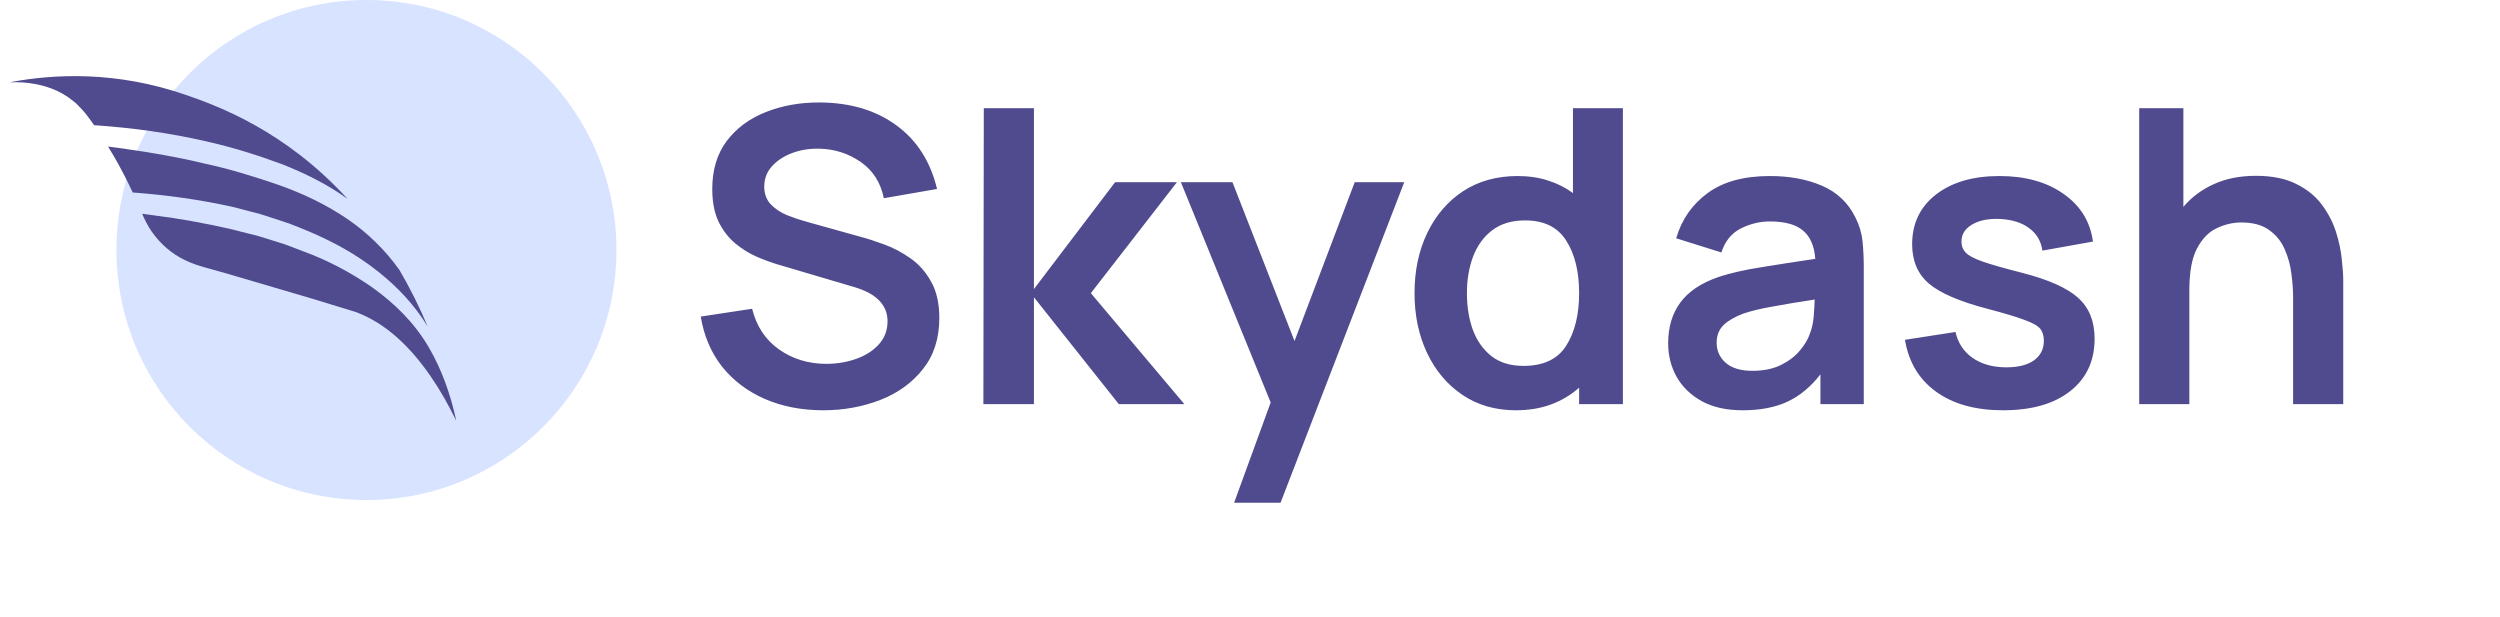
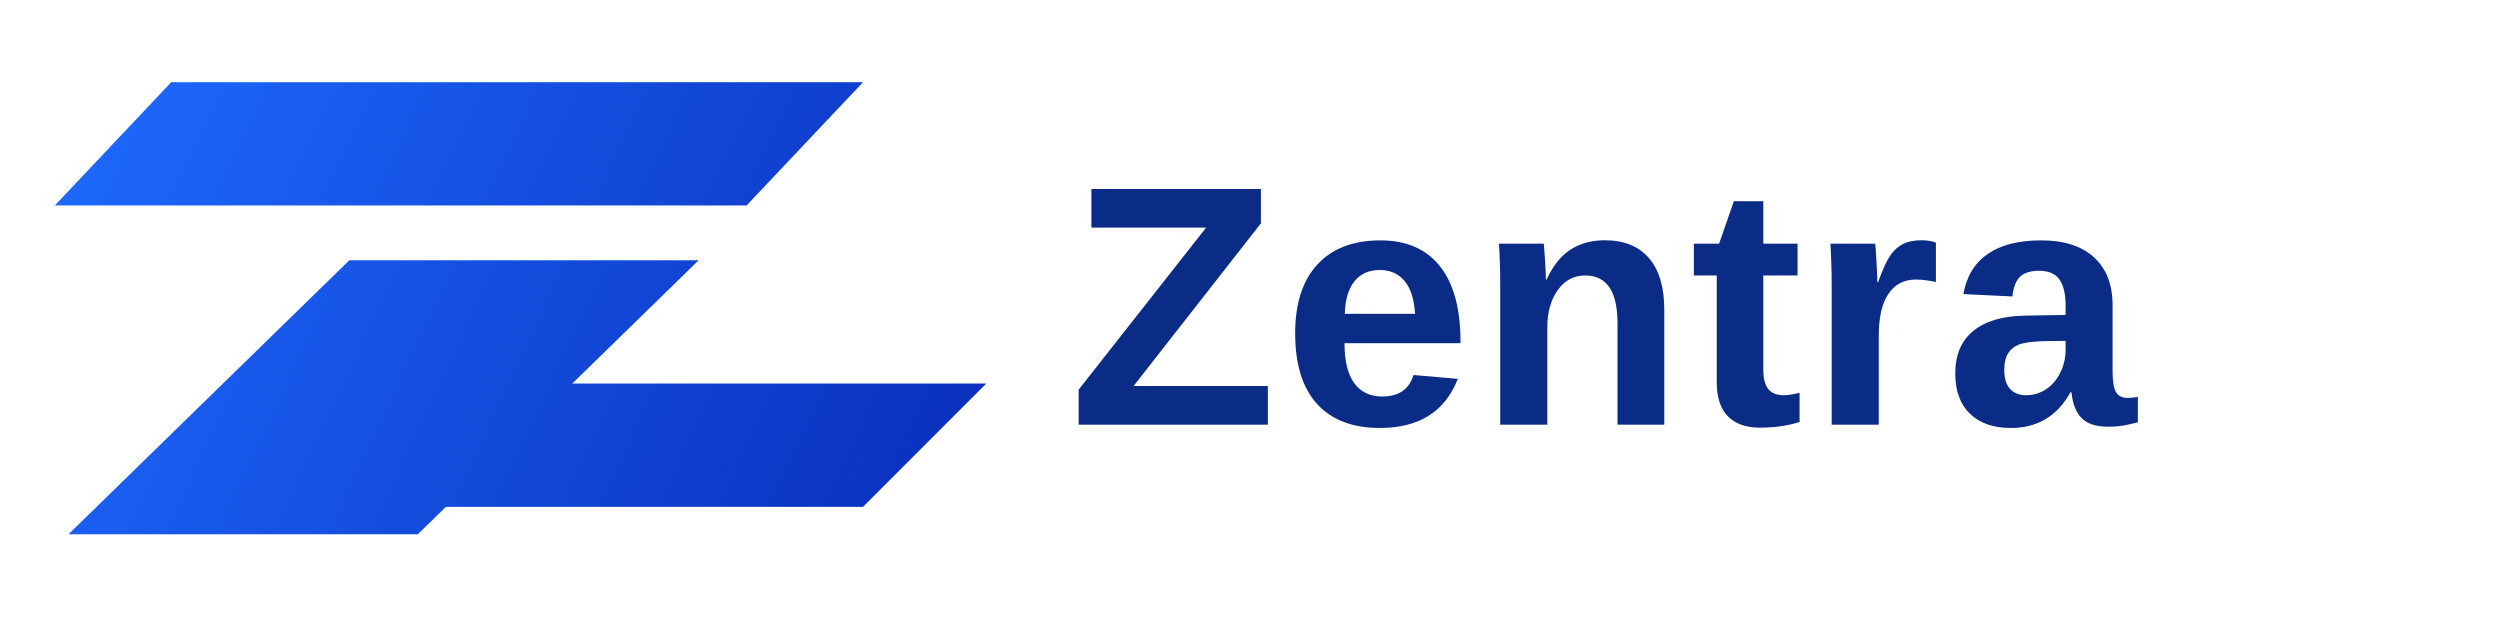
<svg xmlns="http://www.w3.org/2000/svg" width="365" height="90" viewBox="0 0 365 90" fill="none">
-   <path d="M120.19 59.9C123.15 59.9 125.92 59.4 128.5 58.4C131.08 57.4 133.16 55.9 134.74 53.9C136.34 51.9 137.14 49.41 137.14 46.43C137.14 44.29 136.74 42.52 135.94 41.12C135.16 39.7 134.15 38.56 132.91 37.7C131.69 36.84 130.42 36.17 129.1 35.69C127.8 35.21 126.62 34.83 125.56 34.55L117.82 32.39C116.86 32.13 115.9 31.81 114.94 31.43C113.98 31.03 113.18 30.5 112.54 29.84C111.9 29.16 111.58 28.29 111.58 27.23C111.58 26.11 111.95 25.13 112.69 24.29C113.45 23.45 114.44 22.8 115.66 22.34C116.9 21.88 118.24 21.67 119.68 21.71C121.9 21.77 123.9 22.42 125.68 23.66C127.46 24.9 128.58 26.66 129.04 28.94L136.81 27.59C135.85 23.59 133.88 20.5 130.9 18.32C127.92 16.12 124.21 15 119.77 14.96C116.85 14.94 114.19 15.41 111.79 16.37C109.41 17.31 107.51 18.72 106.09 20.6C104.69 22.48 103.99 24.81 103.99 27.59C103.99 29.49 104.3 31.09 104.92 32.39C105.56 33.67 106.37 34.72 107.35 35.54C108.35 36.36 109.4 37.01 110.5 37.49C111.62 37.97 112.66 38.35 113.62 38.63L124.78 41.93C127.98 42.89 129.58 44.55 129.58 46.91C129.58 48.23 129.15 49.36 128.29 50.3C127.45 51.22 126.35 51.92 124.99 52.4C123.63 52.88 122.18 53.12 120.64 53.12C118.04 53.12 115.74 52.42 113.74 51.02C111.76 49.62 110.45 47.64 109.81 45.08L102.31 46.22C102.77 49.04 103.81 51.48 105.43 53.54C107.07 55.58 109.15 57.15 111.67 58.25C114.21 59.35 117.05 59.9 120.19 59.9ZM143.574 59H150.954V43.4L163.344 59H172.914L159.264 42.8L171.834 26.6H162.804L150.954 42.2V15.8H143.634L143.574 59ZM180.179 73.4H186.959L205.019 26.6H197.789L188.999 49.79L179.939 26.6H172.409L185.519 58.76L180.179 73.4ZM221.311 59.9C223.231 59.9 224.961 59.61 226.501 59.03C228.041 58.45 229.391 57.64 230.551 56.6V59H236.941V15.8H229.651V28.19C228.571 27.39 227.361 26.78 226.021 26.36C224.681 25.92 223.201 25.7 221.581 25.7C218.521 25.7 215.861 26.44 213.601 27.92C211.361 29.4 209.621 31.43 208.381 34.01C207.141 36.59 206.521 39.52 206.521 42.8C206.521 46.04 207.131 48.95 208.351 51.53C209.571 54.11 211.291 56.15 213.511 57.65C215.731 59.15 218.331 59.9 221.311 59.9ZM222.421 53.42C220.541 53.42 218.991 52.95 217.771 52.01C216.551 51.05 215.641 49.77 215.041 48.17C214.461 46.57 214.171 44.78 214.171 42.8C214.171 40.84 214.471 39.06 215.071 37.46C215.691 35.84 216.621 34.56 217.861 33.62C219.121 32.66 220.721 32.18 222.661 32.18C225.421 32.18 227.421 33.16 228.661 35.12C229.921 37.08 230.551 39.64 230.551 42.8C230.551 45.94 229.921 48.5 228.661 50.48C227.421 52.44 225.341 53.42 222.421 53.42ZM254.412 59.9C256.992 59.9 259.182 59.48 260.982 58.64C262.802 57.78 264.402 56.45 265.782 54.65V59H272.112V39.11C272.112 37.71 272.052 36.42 271.932 35.24C271.812 34.04 271.462 32.87 270.882 31.73C269.822 29.59 268.192 28.05 265.992 27.11C263.812 26.17 261.282 25.7 258.402 25.7C254.602 25.7 251.572 26.53 249.312 28.19C247.052 29.85 245.522 32.05 244.722 34.79L251.322 36.86C251.862 35.2 252.812 34.03 254.172 33.35C255.532 32.67 256.942 32.33 258.402 32.33C260.602 32.33 262.222 32.78 263.262 33.68C264.302 34.56 264.892 35.93 265.032 37.79C262.192 38.21 259.552 38.62 257.112 39.02C254.692 39.4 252.632 39.87 250.932 40.43C248.372 41.31 246.502 42.56 245.322 44.18C244.142 45.78 243.552 47.76 243.552 50.12C243.552 51.9 243.962 53.53 244.782 55.01C245.622 56.49 246.852 57.68 248.472 58.58C250.092 59.46 252.072 59.9 254.412 59.9ZM255.852 54.14C254.152 54.14 252.852 53.75 251.952 52.97C251.072 52.19 250.632 51.21 250.632 50.03C250.632 48.97 250.972 48.11 251.652 47.45C252.352 46.79 253.322 46.23 254.562 45.77C255.702 45.39 257.072 45.06 258.672 44.78C260.272 44.48 262.362 44.13 264.942 43.73C264.922 44.49 264.872 45.34 264.792 46.28C264.712 47.2 264.522 48.03 264.222 48.77C263.982 49.51 263.512 50.3 262.812 51.14C262.132 51.98 261.212 52.69 260.052 53.27C258.892 53.85 257.492 54.14 255.852 54.14ZM292.433 59.9C296.613 59.9 299.883 58.97 302.243 57.11C304.623 55.25 305.813 52.69 305.813 49.43C305.813 46.91 305.013 44.93 303.413 43.49C301.833 42.05 299.103 40.83 295.223 39.83C292.703 39.19 290.803 38.65 289.523 38.21C288.263 37.77 287.423 37.33 287.003 36.89C286.583 36.45 286.373 35.92 286.373 35.3C286.373 34.22 286.893 33.38 287.933 32.78C288.973 32.16 290.343 31.89 292.043 31.97C293.803 32.07 295.213 32.52 296.273 33.32C297.353 34.12 297.993 35.21 298.193 36.59L305.573 35.27C305.173 32.35 303.743 30.03 301.283 28.31C298.823 26.57 295.703 25.7 291.923 25.7C288.063 25.7 284.973 26.6 282.653 28.4C280.333 30.2 279.173 32.62 279.173 35.66C279.173 38.08 279.983 39.99 281.603 41.39C283.243 42.79 286.093 44.02 290.153 45.08C292.593 45.72 294.393 46.26 295.553 46.7C296.733 47.12 297.503 47.55 297.863 47.99C298.223 48.43 298.403 49.02 298.403 49.76C298.403 50.96 297.923 51.91 296.963 52.61C296.003 53.29 294.663 53.63 292.943 53.63C290.963 53.63 289.313 53.17 287.993 52.25C286.693 51.33 285.863 50.07 285.503 48.47L278.123 49.61C278.663 52.87 280.183 55.4 282.683 57.2C285.183 59 288.433 59.9 292.433 59.9ZM312.324 59H319.644V42.35C319.644 39.73 320.014 37.71 320.754 36.29C321.514 34.85 322.474 33.86 323.634 33.32C324.814 32.76 326.014 32.48 327.234 32.48C328.954 32.48 330.324 32.86 331.344 33.62C332.364 34.36 333.114 35.31 333.594 36.47C334.094 37.61 334.414 38.8 334.554 40.04C334.714 41.28 334.794 42.4 334.794 43.4V59H342.114V40.91C342.114 40.15 342.044 39.14 341.904 37.88C341.784 36.62 341.504 35.29 341.064 33.89C340.624 32.49 339.944 31.17 339.024 29.93C338.104 28.67 336.854 27.65 335.274 26.87C333.714 26.07 331.744 25.67 329.364 25.67C327.024 25.67 324.964 26.08 323.184 26.9C321.424 27.7 319.954 28.8 318.774 30.2V15.8H312.324V59Z" fill="#504B8E" />
-   <circle cx="53.5" cy="36.5" r="36.5" fill="#D8E3FF" />
-   <path d="M3.437 12.043C5.632 12.232 7.878 12.779 9.927 14.173C10.411 14.576 10.953 14.886 11.396 15.378C11.841 15.859 12.33 16.332 12.706 16.862C13.061 17.329 13.405 17.793 13.739 18.277C19.212 18.651 24.674 19.388 30.083 20.632C33.851 21.479 37.574 22.635 41.259 24.001C44.498 25.298 47.719 26.857 50.724 29.02C41.603 19.039 31.788 15.466 27.132 13.856C16.999 10.349 7.944 10.771 1.394 12.014C2.068 11.989 2.754 12.005 3.437 12.043Z" fill="#504B8E" />
-   <path d="M29.634 23.831C25.952 22.93 22.223 22.306 18.488 21.769C17.584 21.635 16.679 21.5 15.779 21.401C16.863 23.154 17.881 25.009 18.811 26.919C19 27.305 19.186 27.704 19.374 28.101C24.255 28.462 29.132 29.135 33.975 30.208L36.744 30.925L38.126 31.295L39.495 31.739L42.232 32.637C43.142 32.985 44.041 33.35 44.945 33.728C48.532 35.235 52.068 37.127 55.31 39.737C57.967 41.85 60.479 44.453 62.436 47.665C61.301 44.963 59.941 42.187 58.316 39.415C56.192 36.434 53.663 34.027 50.928 32.116C47.68 29.882 44.179 28.224 40.584 26.97C36.989 25.729 33.335 24.613 29.634 23.831Z" fill="#504B8E" />
-   <path d="M54.327 41.942C51.136 39.724 47.738 37.96 44.217 36.672L41.59 35.671L38.917 34.835L37.576 34.422L36.222 34.084L33.522 33.406C29.894 32.589 26.243 31.91 22.57 31.456C21.965 31.363 21.359 31.278 20.75 31.207C21.178 32.184 21.604 33.027 22.136 33.79C23.44 35.651 25.102 37.066 26.972 37.963C27.904 38.426 28.871 38.745 29.892 39.035L33.048 39.92L45.655 43.629L51.934 45.553C54.124 46.363 56.181 47.66 58.023 49.314C61.585 52.516 64.358 56.817 66.612 61.425C65.782 57.542 64.462 53.888 62.634 50.767C60.463 47.017 57.486 44.205 54.327 41.942Z" fill="#504B8E" />
+   <defs>
+     <linearGradient id="zentraBlue" x1="8" y1="12" x2="140" y2="74" gradientUnits="userSpaceOnUse">
+       <stop stop-color="#1E6BFF" />
+       <stop offset="1" stop-color="#0A2FBC" />
+     </linearGradient>
+   </defs>
+   <path d="M25 12H126L109 30H8L25 12Z" fill="url(#zentraBlue)" />
+   <path d="M51 38H102L61 78H10L51 38Z" fill="url(#zentraBlue)" />
+   <path d="M75 56H144L126 74H57L75 56Z" fill="url(#zentraBlue)" />
+   <text x="156" y="62" fill="#0B2C86" font-family="Poppins, Montserrat, Arial, sans-serif" font-size="50" font-weight="700" letter-spacing="0.6">Zentra</text>
</svg>
